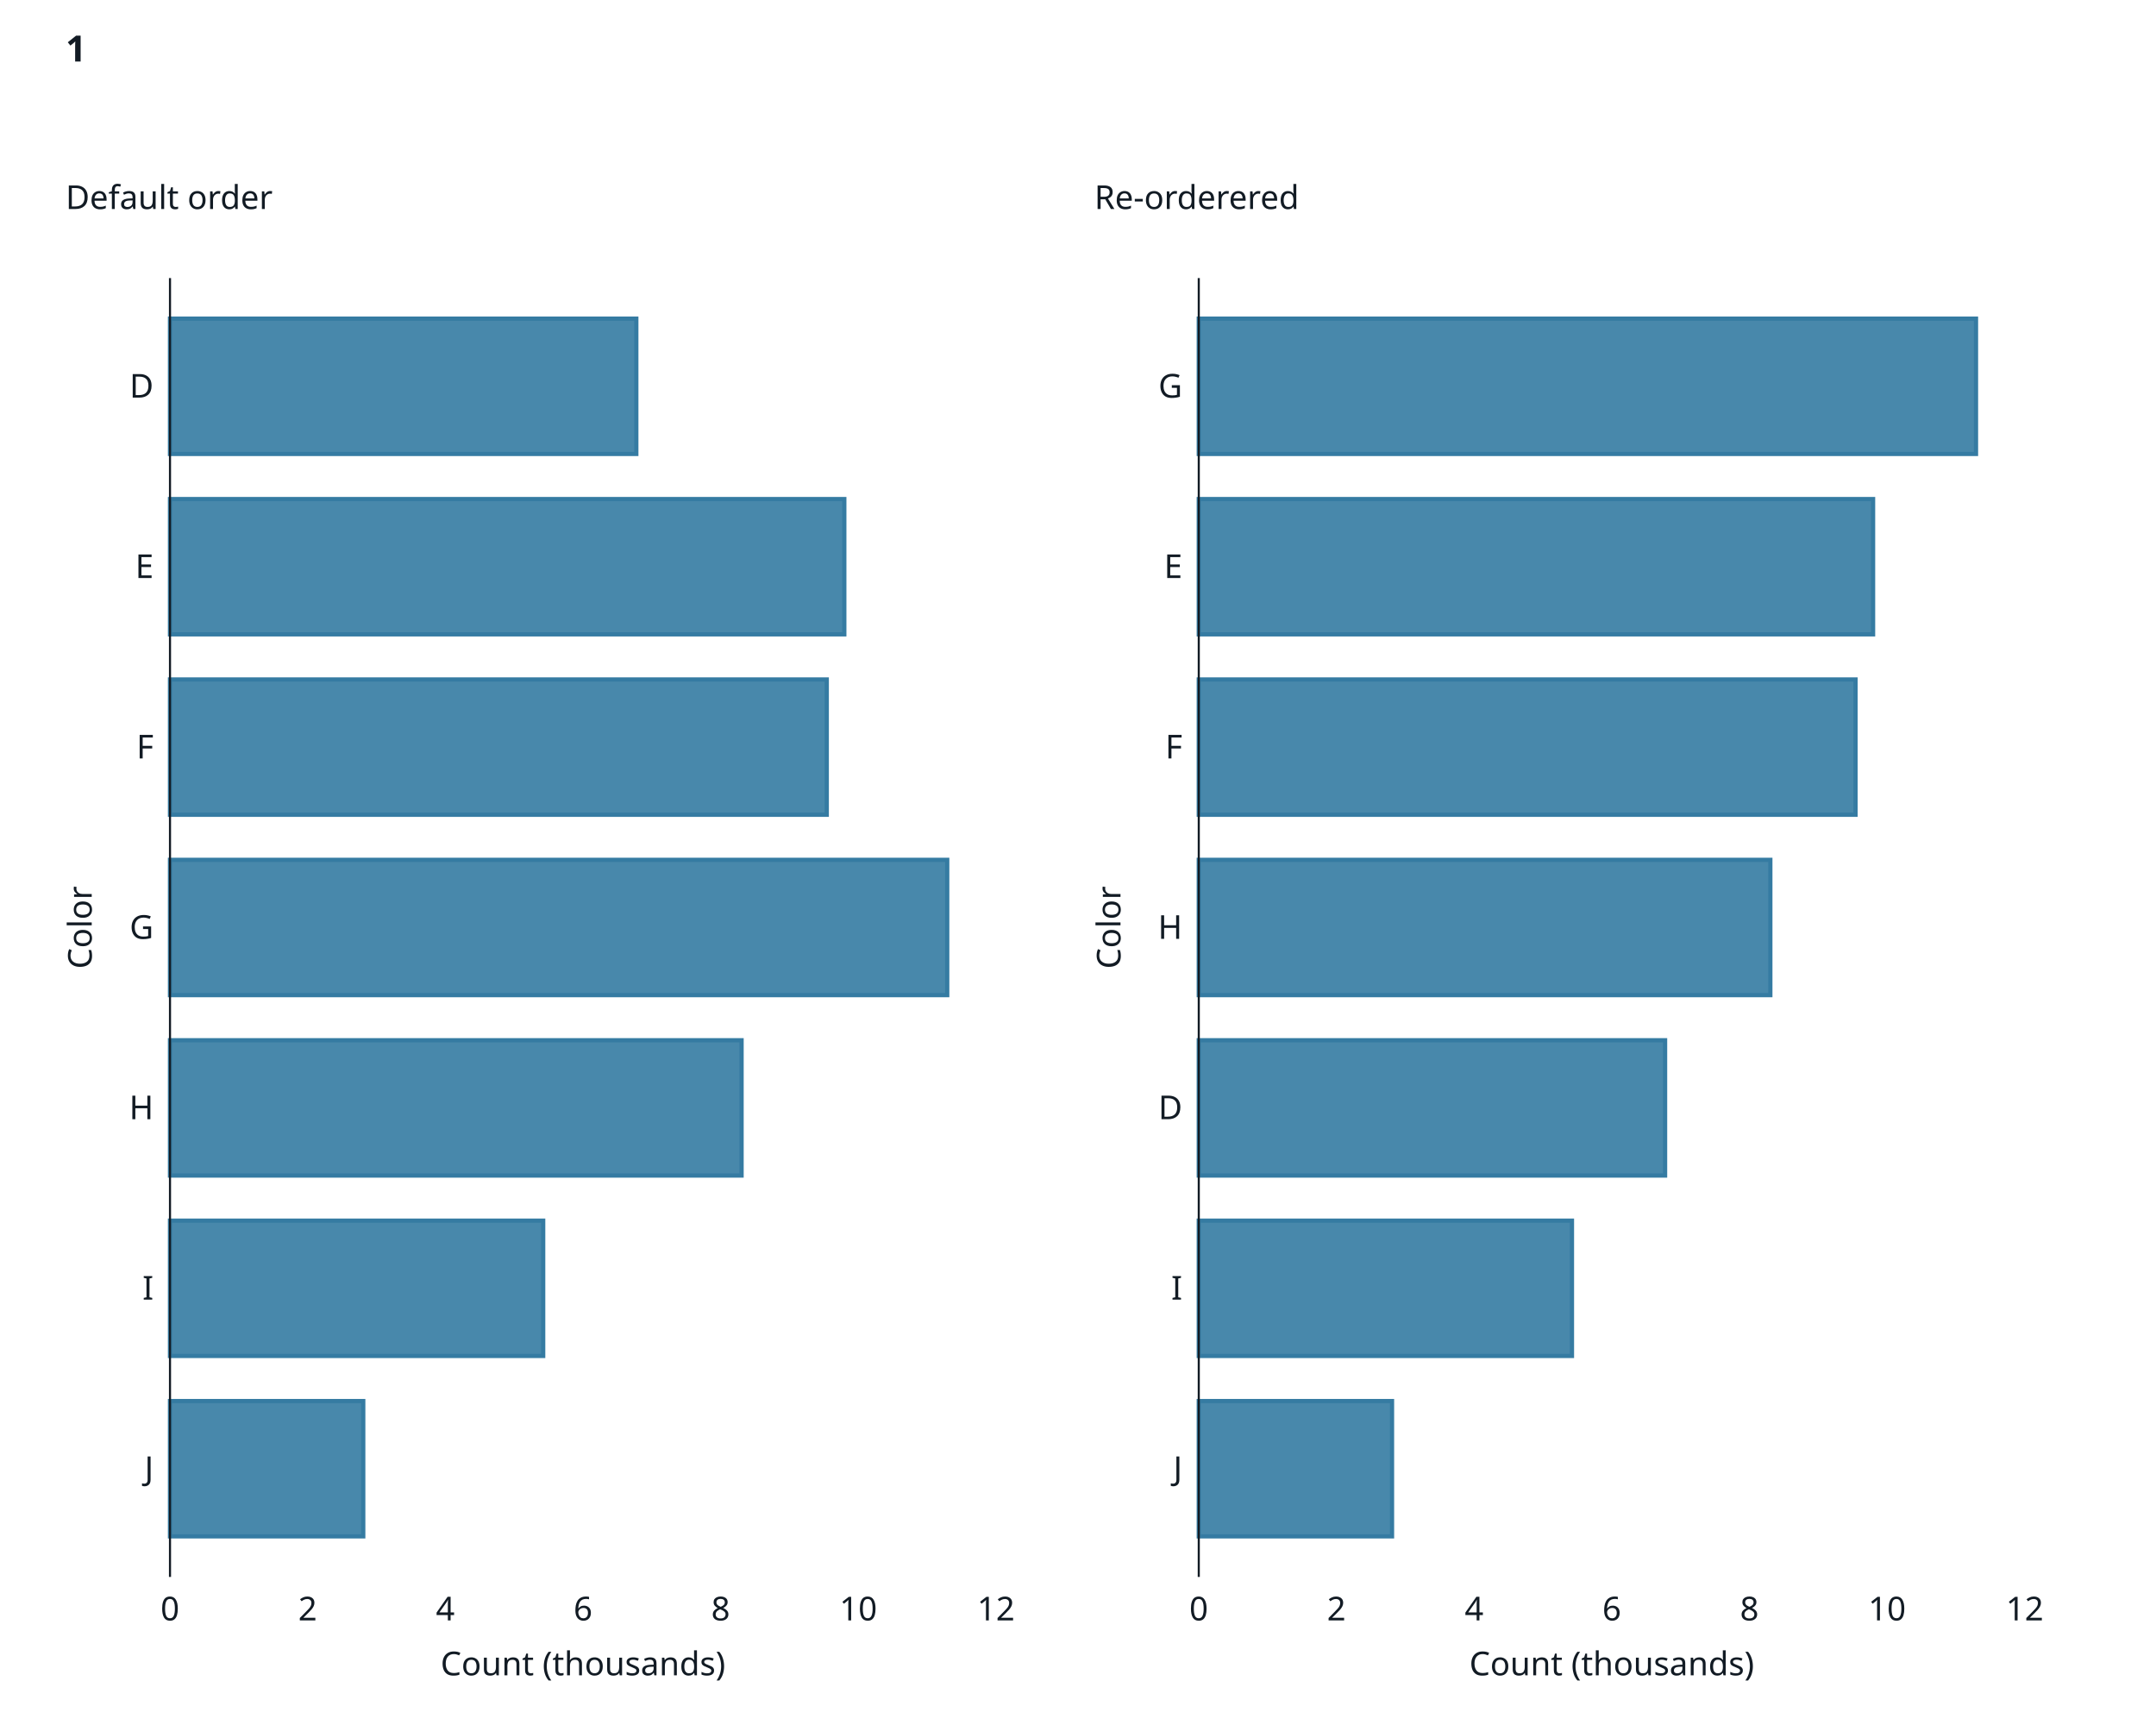
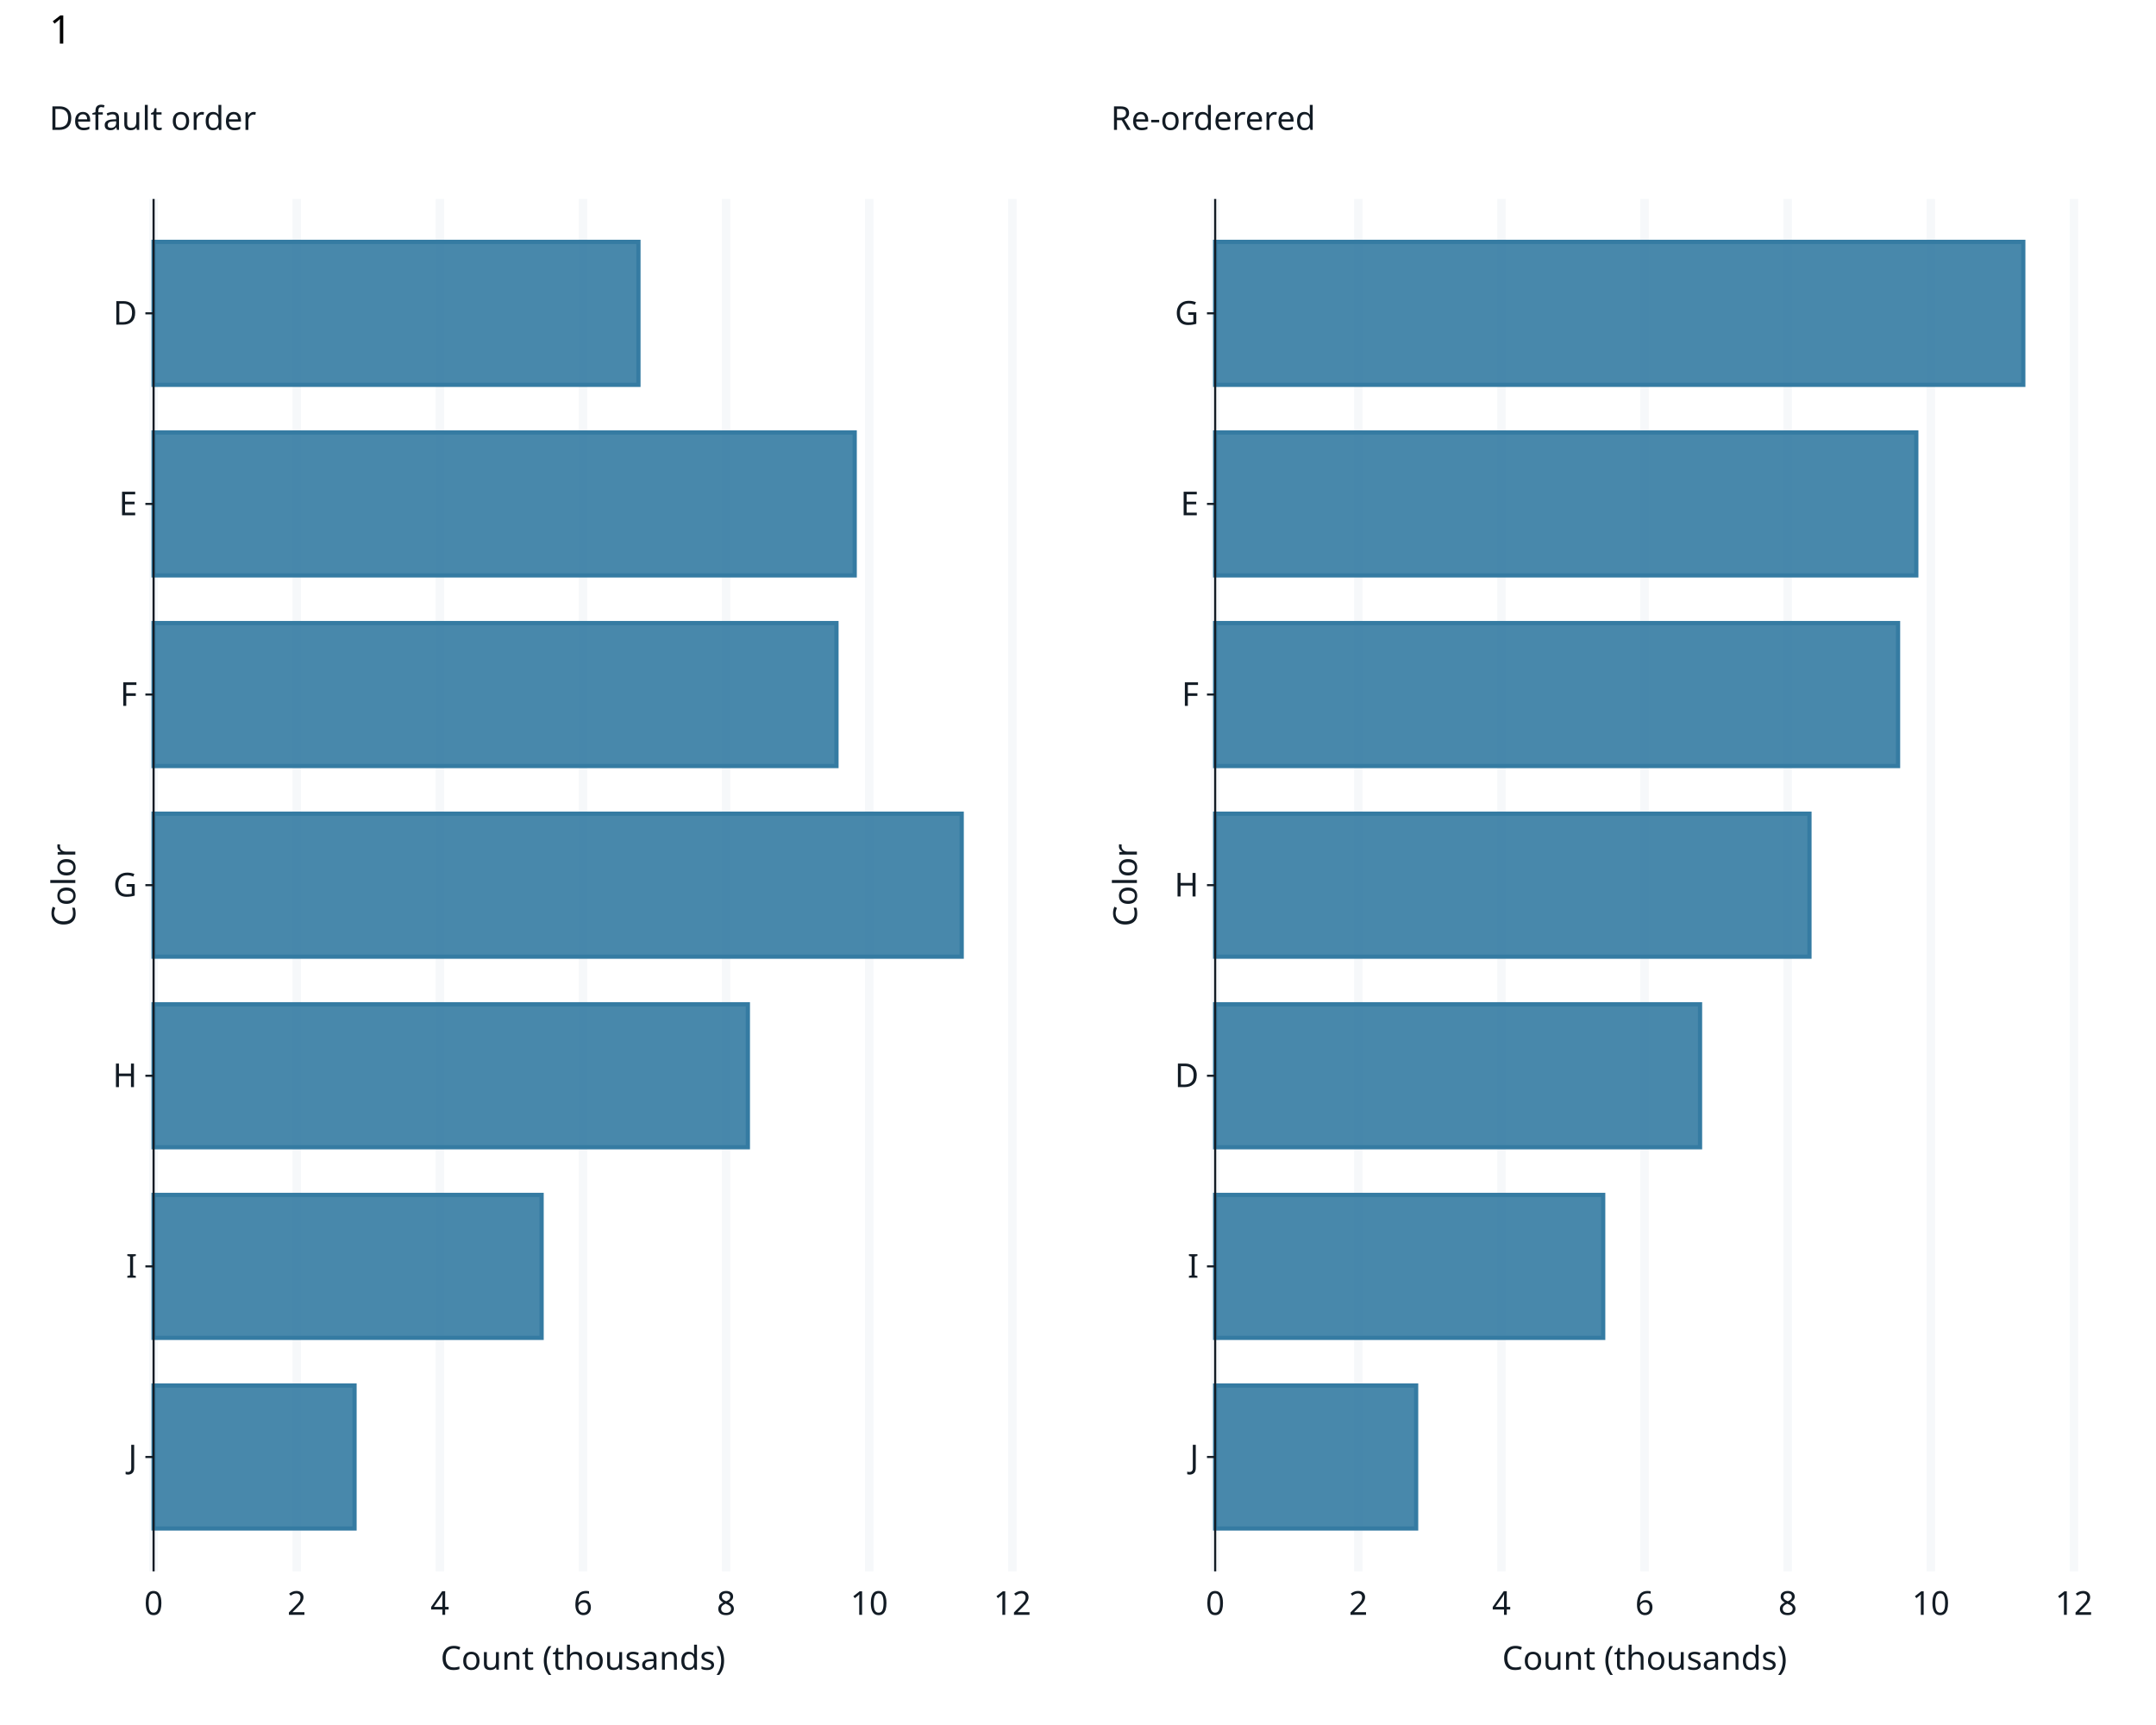
<svg xmlns="http://www.w3.org/2000/svg" class="svglite" data-engine-version="2.0" width="720.00pt" height="576.00pt" viewBox="0 0 720.00 576.00">
  <defs>
    <style type="text/css">
    .svglite line, .svglite polyline, .svglite polygon, .svglite path, .svglite rect, .svglite circle {
      fill: none;
      stroke: #000000;
      stroke-linecap: round;
      stroke-linejoin: round;
      stroke-miterlimit: 10.00;
    }
  </style>
  </defs>
  <rect width="100%" height="100%" style="stroke: none; fill: #FFFFFF;" />
  <defs>
    <clipPath id="cpMC4wMHw3MjAuMDB8MC4wMHw1NzYuMDA=">
      <rect x="0.00" y="0.00" width="720.00" height="576.00" />
    </clipPath>
  </defs>
  <g clip-path="url(#cpMC4wMHw3MjAuMDB8MC4wMHw1NzYuMDA=)">
    <rect x="0" y="0.00" width="720.00" height="576.00" style="stroke-width: 1.07; stroke: #FFFFFF; fill: #FFFFFF;" />
  </g>
  <defs>
-     <clipPath id="cpNTYuNzd8Njc2LjE2fDkyLjg1fDUyNi41Ng==">
-       <rect x="56.77" y="92.85" width="619.39" height="433.71" />
+     <clipPath id="cpNTEuMjl8NjkyLjYwfDY2LjQ0fDUyNC42OQ==">
+       <rect x="51.29" y="66.44" width="641.31" height="458.26" />
    </clipPath>
  </defs>
-   <g clip-path="url(#cpNTYuNzd8Njc2LjE2fDkyLjg1fDUyNi41Ng==)">
+   <g clip-path="url(#cpNTEuMjl8NjkyLjYwfDY2LjQ0fDUyNC42OQ==)">
</g>
  <g clip-path="url(#cpMC4wMHw3MjAuMDB8MC4wMHw1NzYuMDA=)">
</g>
  <defs>
-     <clipPath id="cpMTAuOTZ8MzU0LjUyfDQ5LjIwfDU3Mi4zOA==">
-       <rect x="10.96" y="49.20" width="343.56" height="523.19" />
+     <clipPath id="cpNS40OHwzNjAuMDB8MjIuNzh8NTcwLjUy">
+       <rect x="5.48" y="22.78" width="354.52" height="547.74" />
    </clipPath>
  </defs>
-   <g clip-path="url(#cpMTAuOTZ8MzU0LjUyfDQ5LjIwfDU3Mi4zOA==)">
-     <rect x="10.96" y="49.20" width="343.56" height="523.19" style="stroke-width: 1.07; stroke: #FFFFFF; fill: #FFFFFF;" />
+   <g clip-path="url(#cpNS40OHwzNjAuMDB8MjIuNzh8NTcwLjUy)">
+     <rect x="5.48" y="22.78" width="354.52" height="547.74" style="stroke-width: 1.07; stroke: #FFFFFF; fill: #FFFFFF;" />
  </g>
  <g clip-path="url(#cpMC4wMHw3MjAuMDB8MC4wMHw1NzYuMDA=)">
-     <rect x="56.77" y="92.85" width="275.83" height="433.71" style="stroke-width: 1.07; stroke: #FFFFFF; fill: #FFFFFF;" />
-     <rect x="56.77" y="106.40" width="155.73" height="45.18" style="stroke-width: 1.41; stroke: #357BA2; stroke-linecap: butt; stroke-linejoin: miter; fill: #357BA2; fill-opacity: 0.90;" />
-     <rect x="56.77" y="166.64" width="225.19" height="45.18" style="stroke-width: 1.41; stroke: #357BA2; stroke-linecap: butt; stroke-linejoin: miter; fill: #357BA2; fill-opacity: 0.90;" />
-     <rect x="56.77" y="226.88" width="219.33" height="45.18" style="stroke-width: 1.41; stroke: #357BA2; stroke-linecap: butt; stroke-linejoin: miter; fill: #357BA2; fill-opacity: 0.90;" />
-     <rect x="56.77" y="287.11" width="259.56" height="45.18" style="stroke-width: 1.41; stroke: #357BA2; stroke-linecap: butt; stroke-linejoin: miter; fill: #357BA2; fill-opacity: 0.90;" />
-     <rect x="56.77" y="347.35" width="190.88" height="45.18" style="stroke-width: 1.41; stroke: #357BA2; stroke-linecap: butt; stroke-linejoin: miter; fill: #357BA2; fill-opacity: 0.90;" />
-     <rect x="56.77" y="407.59" width="124.63" height="45.18" style="stroke-width: 1.41; stroke: #357BA2; stroke-linecap: butt; stroke-linejoin: miter; fill: #357BA2; fill-opacity: 0.90;" />
-     <rect x="56.77" y="467.83" width="64.54" height="45.18" style="stroke-width: 1.41; stroke: #357BA2; stroke-linecap: butt; stroke-linejoin: miter; fill: #357BA2; fill-opacity: 0.90;" />
-     <polyline points="56.77,526.56 56.77,92.85 " style="stroke-width: 0.70; stroke: #121B24; stroke-linecap: butt;" />
-     <text x="51.29" y="494.20" text-anchor="end" style="font-size: 11.00px; fill: #121B24; font-family: sans;" textLength="5.50px" lengthAdjust="spacingAndGlyphs">J</text>
-     <text x="51.29" y="433.96" text-anchor="end" style="font-size: 11.00px; fill: #121B24; font-family: sans;" textLength="3.06px" lengthAdjust="spacingAndGlyphs">I</text>
-     <text x="51.29" y="373.72" text-anchor="end" style="font-size: 11.00px; fill: #121B24; font-family: sans;" textLength="7.95px" lengthAdjust="spacingAndGlyphs">H</text>
-     <text x="51.29" y="313.49" text-anchor="end" style="font-size: 11.00px; fill: #121B24; font-family: sans;" textLength="8.56px" lengthAdjust="spacingAndGlyphs">G</text>
-     <text x="51.29" y="253.25" text-anchor="end" style="font-size: 11.00px; fill: #121B24; font-family: sans;" textLength="6.72px" lengthAdjust="spacingAndGlyphs">F</text>
-     <text x="51.29" y="193.01" text-anchor="end" style="font-size: 11.00px; fill: #121B24; font-family: sans;" textLength="7.34px" lengthAdjust="spacingAndGlyphs">E</text>
-     <text x="51.29" y="132.77" text-anchor="end" style="font-size: 11.00px; fill: #121B24; font-family: sans;" textLength="7.95px" lengthAdjust="spacingAndGlyphs">D</text>
-     <text x="56.77" y="541.07" text-anchor="middle" style="font-size: 11.00px; fill: #121B24; font-family: sans;" textLength="6.12px" lengthAdjust="spacingAndGlyphs">0</text>
-     <text x="102.74" y="541.07" text-anchor="middle" style="font-size: 11.00px; fill: #121B24; font-family: sans;" textLength="6.12px" lengthAdjust="spacingAndGlyphs">2</text>
-     <text x="148.71" y="541.07" text-anchor="middle" style="font-size: 11.00px; fill: #121B24; font-family: sans;" textLength="6.12px" lengthAdjust="spacingAndGlyphs">4</text>
-     <text x="194.69" y="541.07" text-anchor="middle" style="font-size: 11.00px; fill: #121B24; font-family: sans;" textLength="6.12px" lengthAdjust="spacingAndGlyphs">6</text>
-     <text x="240.66" y="541.07" text-anchor="middle" style="font-size: 11.00px; fill: #121B24; font-family: sans;" textLength="6.12px" lengthAdjust="spacingAndGlyphs">8</text>
-     <text x="286.63" y="541.07" text-anchor="middle" style="font-size: 11.00px; fill: #121B24; font-family: sans;" textLength="12.24px" lengthAdjust="spacingAndGlyphs">10</text>
-     <text x="332.60" y="541.07" text-anchor="middle" style="font-size: 11.00px; fill: #121B24; font-family: sans;" textLength="12.24px" lengthAdjust="spacingAndGlyphs">12</text>
-     <text x="194.69" y="559.41" text-anchor="middle" style="font-size: 11.00px; fill: #121B24; font-family: sans;" textLength="90.51px" lengthAdjust="spacingAndGlyphs">Count (thousands)</text>
-     <text transform="translate(30.63,309.70) rotate(-90)" text-anchor="middle" style="font-size: 11.00px; fill: #121B24; font-family: sans;" textLength="26.29px" lengthAdjust="spacingAndGlyphs">Color</text>
-     <text x="21.92" y="57.91" style="font-size: 11.00px; fill: #121B24; font-family: sans;" textLength="0.00px" lengthAdjust="spacingAndGlyphs" />
-     <text x="21.92" y="69.79" style="font-size: 11.00px; fill: #121B24; font-family: sans;" textLength="63.59px" lengthAdjust="spacingAndGlyphs">Default order</text>
+     <rect x="51.29" y="66.44" width="286.79" height="458.26" style="stroke-width: 1.07; stroke: #FFFFFF; fill: #FFFFFF;" />
+     <polyline points="51.29,524.69 51.29,66.44 " style="stroke-width: 2.84; stroke: #F6F8FA; stroke-linecap: butt;" />
+     <polyline points="99.09,524.69 99.09,66.44 " style="stroke-width: 2.84; stroke: #F6F8FA; stroke-linecap: butt;" />
+     <polyline points="146.89,524.69 146.89,66.44 " style="stroke-width: 2.84; stroke: #F6F8FA; stroke-linecap: butt;" />
+     <polyline points="194.69,524.69 194.69,66.44 " style="stroke-width: 2.84; stroke: #F6F8FA; stroke-linecap: butt;" />
+     <polyline points="242.49,524.69 242.49,66.44 " style="stroke-width: 2.84; stroke: #F6F8FA; stroke-linecap: butt;" />
+     <polyline points="290.28,524.69 290.28,66.44 " style="stroke-width: 2.84; stroke: #F6F8FA; stroke-linecap: butt;" />
+     <polyline points="338.08,524.69 338.08,66.44 " style="stroke-width: 2.84; stroke: #F6F8FA; stroke-linecap: butt;" />
+     <rect x="51.29" y="80.76" width="161.92" height="47.74" style="stroke-width: 1.41; stroke: #357BA2; stroke-linecap: butt; stroke-linejoin: miter; fill: #357BA2; fill-opacity: 0.90;" />
+     <rect x="51.29" y="144.40" width="234.14" height="47.74" style="stroke-width: 1.41; stroke: #357BA2; stroke-linecap: butt; stroke-linejoin: miter; fill: #357BA2; fill-opacity: 0.90;" />
+     <rect x="51.29" y="208.05" width="228.05" height="47.74" style="stroke-width: 1.41; stroke: #357BA2; stroke-linecap: butt; stroke-linejoin: miter; fill: #357BA2; fill-opacity: 0.90;" />
+     <rect x="51.29" y="271.70" width="269.87" height="47.74" style="stroke-width: 1.41; stroke: #357BA2; stroke-linecap: butt; stroke-linejoin: miter; fill: #357BA2; fill-opacity: 0.90;" />
+     <rect x="51.29" y="335.34" width="198.46" height="47.74" style="stroke-width: 1.41; stroke: #357BA2; stroke-linecap: butt; stroke-linejoin: miter; fill: #357BA2; fill-opacity: 0.90;" />
+     <rect x="51.29" y="398.99" width="129.58" height="47.74" style="stroke-width: 1.41; stroke: #357BA2; stroke-linecap: butt; stroke-linejoin: miter; fill: #357BA2; fill-opacity: 0.90;" />
+     <rect x="51.29" y="462.64" width="67.11" height="47.74" style="stroke-width: 1.41; stroke: #357BA2; stroke-linecap: butt; stroke-linejoin: miter; fill: #357BA2; fill-opacity: 0.90;" />
+     <polyline points="51.29,524.69 51.29,66.44 " style="stroke-width: 0.70; stroke: #121B24; stroke-linecap: butt;" />
+     <text x="45.81" y="490.29" text-anchor="end" style="font-size: 11.00px; fill: #121B24; font-family: sans;" textLength="5.50px" lengthAdjust="spacingAndGlyphs">J</text>
+     <text x="45.81" y="426.64" text-anchor="end" style="font-size: 11.00px; fill: #121B24; font-family: sans;" textLength="3.06px" lengthAdjust="spacingAndGlyphs">I</text>
+     <text x="45.81" y="363.00" text-anchor="end" style="font-size: 11.00px; fill: #121B24; font-family: sans;" textLength="7.95px" lengthAdjust="spacingAndGlyphs">H</text>
+     <text x="45.81" y="299.35" text-anchor="end" style="font-size: 11.00px; fill: #121B24; font-family: sans;" textLength="8.56px" lengthAdjust="spacingAndGlyphs">G</text>
+     <text x="45.81" y="235.70" text-anchor="end" style="font-size: 11.00px; fill: #121B24; font-family: sans;" textLength="6.72px" lengthAdjust="spacingAndGlyphs">F</text>
+     <text x="45.81" y="172.06" text-anchor="end" style="font-size: 11.00px; fill: #121B24; font-family: sans;" textLength="7.34px" lengthAdjust="spacingAndGlyphs">E</text>
+     <text x="45.81" y="108.41" text-anchor="end" style="font-size: 11.00px; fill: #121B24; font-family: sans;" textLength="7.95px" lengthAdjust="spacingAndGlyphs">D</text>
+     <polyline points="48.55,486.51 51.29,486.51 " style="stroke-width: 0.70; stroke: #121B24; stroke-linecap: butt;" />
+     <polyline points="48.55,422.86 51.29,422.86 " style="stroke-width: 0.70; stroke: #121B24; stroke-linecap: butt;" />
+     <polyline points="48.55,359.21 51.29,359.21 " style="stroke-width: 0.70; stroke: #121B24; stroke-linecap: butt;" />
+     <polyline points="48.55,295.56 51.29,295.56 " style="stroke-width: 0.70; stroke: #121B24; stroke-linecap: butt;" />
+     <polyline points="48.55,231.92 51.29,231.92 " style="stroke-width: 0.70; stroke: #121B24; stroke-linecap: butt;" />
+     <polyline points="48.55,168.27 51.29,168.27 " style="stroke-width: 0.70; stroke: #121B24; stroke-linecap: butt;" />
+     <polyline points="48.55,104.62 51.29,104.62 " style="stroke-width: 0.70; stroke: #121B24; stroke-linecap: butt;" />
+     <text x="51.29" y="539.21" text-anchor="middle" style="font-size: 11.00px; fill: #121B24; font-family: sans;" textLength="6.12px" lengthAdjust="spacingAndGlyphs">0</text>
+     <text x="99.09" y="539.21" text-anchor="middle" style="font-size: 11.00px; fill: #121B24; font-family: sans;" textLength="6.12px" lengthAdjust="spacingAndGlyphs">2</text>
+     <text x="146.89" y="539.21" text-anchor="middle" style="font-size: 11.00px; fill: #121B24; font-family: sans;" textLength="6.12px" lengthAdjust="spacingAndGlyphs">4</text>
+     <text x="194.69" y="539.21" text-anchor="middle" style="font-size: 11.00px; fill: #121B24; font-family: sans;" textLength="6.12px" lengthAdjust="spacingAndGlyphs">6</text>
+     <text x="242.49" y="539.21" text-anchor="middle" style="font-size: 11.00px; fill: #121B24; font-family: sans;" textLength="6.12px" lengthAdjust="spacingAndGlyphs">8</text>
+     <text x="290.28" y="539.21" text-anchor="middle" style="font-size: 11.00px; fill: #121B24; font-family: sans;" textLength="12.24px" lengthAdjust="spacingAndGlyphs">10</text>
+     <text x="338.08" y="539.21" text-anchor="middle" style="font-size: 11.00px; fill: #121B24; font-family: sans;" textLength="12.24px" lengthAdjust="spacingAndGlyphs">12</text>
+     <text x="194.69" y="557.54" text-anchor="middle" style="font-size: 11.00px; fill: #121B24; font-family: sans;" textLength="90.51px" lengthAdjust="spacingAndGlyphs">Count (thousands)</text>
+     <text transform="translate(25.15,295.56) rotate(-90)" text-anchor="middle" style="font-size: 11.00px; fill: #121B24; font-family: sans;" textLength="26.29px" lengthAdjust="spacingAndGlyphs">Color</text>
+     <text x="16.44" y="31.50" style="font-size: 11.00px; fill: #121B24; font-family: sans;" textLength="0.00px" lengthAdjust="spacingAndGlyphs" />
+     <text x="16.44" y="43.38" style="font-size: 11.00px; fill: #121B24; font-family: sans;" textLength="63.59px" lengthAdjust="spacingAndGlyphs">Default order</text>
  </g>
  <defs>
-     <clipPath id="cpMzU0LjUyfDY5OC4wOHw0OS4yMHw1NzIuMzg=">
-       <rect x="354.52" y="49.20" width="343.56" height="523.19" />
+     <clipPath id="cpMzYwLjAwfDcxNC41MnwyMi43OHw1NzAuNTI=">
+       <rect x="360.00" y="22.78" width="354.52" height="547.74" />
    </clipPath>
  </defs>
-   <g clip-path="url(#cpMzU0LjUyfDY5OC4wOHw0OS4yMHw1NzIuMzg=)">
-     <rect x="354.52" y="49.20" width="343.56" height="523.19" style="stroke-width: 1.07; stroke: #FFFFFF; fill: #FFFFFF;" />
+   <g clip-path="url(#cpMzYwLjAwfDcxNC41MnwyMi43OHw1NzAuNTI=)">
+     <rect x="360.00" y="22.78" width="354.52" height="547.74" style="stroke-width: 1.07; stroke: #FFFFFF; fill: #FFFFFF;" />
  </g>
  <g clip-path="url(#cpMC4wMHw3MjAuMDB8MC4wMHw1NzYuMDA=)">
-     <rect x="400.33" y="92.85" width="275.83" height="433.71" style="stroke-width: 1.07; stroke: #FFFFFF; fill: #FFFFFF;" />
-     <rect x="400.33" y="347.35" width="155.73" height="45.18" style="stroke-width: 1.41; stroke: #357BA2; stroke-linecap: butt; stroke-linejoin: miter; fill: #357BA2; fill-opacity: 0.90;" />
-     <rect x="400.33" y="166.64" width="225.19" height="45.18" style="stroke-width: 1.41; stroke: #357BA2; stroke-linecap: butt; stroke-linejoin: miter; fill: #357BA2; fill-opacity: 0.90;" />
-     <rect x="400.33" y="226.88" width="219.33" height="45.18" style="stroke-width: 1.41; stroke: #357BA2; stroke-linecap: butt; stroke-linejoin: miter; fill: #357BA2; fill-opacity: 0.90;" />
-     <rect x="400.33" y="106.40" width="259.56" height="45.18" style="stroke-width: 1.41; stroke: #357BA2; stroke-linecap: butt; stroke-linejoin: miter; fill: #357BA2; fill-opacity: 0.90;" />
-     <rect x="400.33" y="287.11" width="190.88" height="45.18" style="stroke-width: 1.41; stroke: #357BA2; stroke-linecap: butt; stroke-linejoin: miter; fill: #357BA2; fill-opacity: 0.90;" />
-     <rect x="400.33" y="407.59" width="124.63" height="45.18" style="stroke-width: 1.41; stroke: #357BA2; stroke-linecap: butt; stroke-linejoin: miter; fill: #357BA2; fill-opacity: 0.90;" />
-     <rect x="400.33" y="467.83" width="64.54" height="45.18" style="stroke-width: 1.41; stroke: #357BA2; stroke-linecap: butt; stroke-linejoin: miter; fill: #357BA2; fill-opacity: 0.90;" />
-     <polyline points="400.33,526.56 400.33,92.85 " style="stroke-width: 0.70; stroke: #121B24; stroke-linecap: butt;" />
-     <text x="394.85" y="494.20" text-anchor="end" style="font-size: 11.00px; fill: #121B24; font-family: sans;" textLength="5.50px" lengthAdjust="spacingAndGlyphs">J</text>
-     <text x="394.85" y="433.96" text-anchor="end" style="font-size: 11.00px; fill: #121B24; font-family: sans;" textLength="3.06px" lengthAdjust="spacingAndGlyphs">I</text>
-     <text x="394.85" y="373.72" text-anchor="end" style="font-size: 11.00px; fill: #121B24; font-family: sans;" textLength="7.95px" lengthAdjust="spacingAndGlyphs">D</text>
-     <text x="394.85" y="313.49" text-anchor="end" style="font-size: 11.00px; fill: #121B24; font-family: sans;" textLength="7.95px" lengthAdjust="spacingAndGlyphs">H</text>
-     <text x="394.85" y="253.25" text-anchor="end" style="font-size: 11.00px; fill: #121B24; font-family: sans;" textLength="6.72px" lengthAdjust="spacingAndGlyphs">F</text>
-     <text x="394.85" y="193.01" text-anchor="end" style="font-size: 11.00px; fill: #121B24; font-family: sans;" textLength="7.34px" lengthAdjust="spacingAndGlyphs">E</text>
-     <text x="394.85" y="132.77" text-anchor="end" style="font-size: 11.00px; fill: #121B24; font-family: sans;" textLength="8.56px" lengthAdjust="spacingAndGlyphs">G</text>
-     <text x="400.33" y="541.07" text-anchor="middle" style="font-size: 11.00px; fill: #121B24; font-family: sans;" textLength="6.12px" lengthAdjust="spacingAndGlyphs">0</text>
-     <text x="446.30" y="541.07" text-anchor="middle" style="font-size: 11.00px; fill: #121B24; font-family: sans;" textLength="6.12px" lengthAdjust="spacingAndGlyphs">2</text>
-     <text x="492.28" y="541.07" text-anchor="middle" style="font-size: 11.00px; fill: #121B24; font-family: sans;" textLength="6.12px" lengthAdjust="spacingAndGlyphs">4</text>
-     <text x="538.25" y="541.07" text-anchor="middle" style="font-size: 11.00px; fill: #121B24; font-family: sans;" textLength="6.12px" lengthAdjust="spacingAndGlyphs">6</text>
-     <text x="584.22" y="541.07" text-anchor="middle" style="font-size: 11.00px; fill: #121B24; font-family: sans;" textLength="6.12px" lengthAdjust="spacingAndGlyphs">8</text>
-     <text x="630.19" y="541.07" text-anchor="middle" style="font-size: 11.00px; fill: #121B24; font-family: sans;" textLength="12.24px" lengthAdjust="spacingAndGlyphs">10</text>
-     <text x="676.16" y="541.07" text-anchor="middle" style="font-size: 11.00px; fill: #121B24; font-family: sans;" textLength="12.24px" lengthAdjust="spacingAndGlyphs">12</text>
-     <text x="538.25" y="559.41" text-anchor="middle" style="font-size: 11.00px; fill: #121B24; font-family: sans;" textLength="90.51px" lengthAdjust="spacingAndGlyphs">Count (thousands)</text>
-     <text transform="translate(374.19,309.70) rotate(-90)" text-anchor="middle" style="font-size: 11.00px; fill: #121B24; font-family: sans;" textLength="26.29px" lengthAdjust="spacingAndGlyphs">Color</text>
-     <text x="365.48" y="57.91" style="font-size: 11.00px; fill: #121B24; font-family: sans;" textLength="0.00px" lengthAdjust="spacingAndGlyphs" />
-     <text x="365.48" y="69.79" style="font-size: 11.00px; fill: #121B24; font-family: sans;" textLength="65.43px" lengthAdjust="spacingAndGlyphs">Re-orderered</text>
-     <text x="21.92" y="20.54" style="font-size: 12.10px; font-weight: bold; fill: #121B24; font-family: sans;" textLength="6.73px" lengthAdjust="spacingAndGlyphs">1</text>
+     <rect x="405.81" y="66.44" width="286.79" height="458.26" style="stroke-width: 1.07; stroke: #FFFFFF; fill: #FFFFFF;" />
+     <polyline points="405.81,524.69 405.81,66.44 " style="stroke-width: 2.84; stroke: #F6F8FA; stroke-linecap: butt;" />
+     <polyline points="453.61,524.69 453.61,66.44 " style="stroke-width: 2.84; stroke: #F6F8FA; stroke-linecap: butt;" />
+     <polyline points="501.41,524.69 501.41,66.44 " style="stroke-width: 2.84; stroke: #F6F8FA; stroke-linecap: butt;" />
+     <polyline points="549.21,524.69 549.21,66.44 " style="stroke-width: 2.84; stroke: #F6F8FA; stroke-linecap: butt;" />
+     <polyline points="597.01,524.69 597.01,66.44 " style="stroke-width: 2.84; stroke: #F6F8FA; stroke-linecap: butt;" />
+     <polyline points="644.80,524.69 644.80,66.44 " style="stroke-width: 2.84; stroke: #F6F8FA; stroke-linecap: butt;" />
+     <polyline points="692.60,524.69 692.60,66.44 " style="stroke-width: 2.84; stroke: #F6F8FA; stroke-linecap: butt;" />
+     <rect x="405.81" y="335.34" width="161.92" height="47.74" style="stroke-width: 1.41; stroke: #357BA2; stroke-linecap: butt; stroke-linejoin: miter; fill: #357BA2; fill-opacity: 0.90;" />
+     <rect x="405.81" y="144.40" width="234.14" height="47.74" style="stroke-width: 1.41; stroke: #357BA2; stroke-linecap: butt; stroke-linejoin: miter; fill: #357BA2; fill-opacity: 0.90;" />
+     <rect x="405.81" y="208.05" width="228.05" height="47.74" style="stroke-width: 1.41; stroke: #357BA2; stroke-linecap: butt; stroke-linejoin: miter; fill: #357BA2; fill-opacity: 0.90;" />
+     <rect x="405.81" y="80.76" width="269.87" height="47.74" style="stroke-width: 1.41; stroke: #357BA2; stroke-linecap: butt; stroke-linejoin: miter; fill: #357BA2; fill-opacity: 0.90;" />
+     <rect x="405.81" y="271.70" width="198.46" height="47.74" style="stroke-width: 1.41; stroke: #357BA2; stroke-linecap: butt; stroke-linejoin: miter; fill: #357BA2; fill-opacity: 0.90;" />
+     <rect x="405.81" y="398.99" width="129.58" height="47.74" style="stroke-width: 1.41; stroke: #357BA2; stroke-linecap: butt; stroke-linejoin: miter; fill: #357BA2; fill-opacity: 0.90;" />
+     <rect x="405.81" y="462.64" width="67.11" height="47.74" style="stroke-width: 1.41; stroke: #357BA2; stroke-linecap: butt; stroke-linejoin: miter; fill: #357BA2; fill-opacity: 0.90;" />
+     <polyline points="405.81,524.69 405.81,66.44 " style="stroke-width: 0.70; stroke: #121B24; stroke-linecap: butt;" />
+     <text x="400.33" y="490.29" text-anchor="end" style="font-size: 11.00px; fill: #121B24; font-family: sans;" textLength="5.50px" lengthAdjust="spacingAndGlyphs">J</text>
+     <text x="400.33" y="426.64" text-anchor="end" style="font-size: 11.00px; fill: #121B24; font-family: sans;" textLength="3.06px" lengthAdjust="spacingAndGlyphs">I</text>
+     <text x="400.33" y="363.00" text-anchor="end" style="font-size: 11.00px; fill: #121B24; font-family: sans;" textLength="7.95px" lengthAdjust="spacingAndGlyphs">D</text>
+     <text x="400.33" y="299.35" text-anchor="end" style="font-size: 11.00px; fill: #121B24; font-family: sans;" textLength="7.95px" lengthAdjust="spacingAndGlyphs">H</text>
+     <text x="400.33" y="235.70" text-anchor="end" style="font-size: 11.00px; fill: #121B24; font-family: sans;" textLength="6.72px" lengthAdjust="spacingAndGlyphs">F</text>
+     <text x="400.33" y="172.06" text-anchor="end" style="font-size: 11.00px; fill: #121B24; font-family: sans;" textLength="7.34px" lengthAdjust="spacingAndGlyphs">E</text>
+     <text x="400.33" y="108.41" text-anchor="end" style="font-size: 11.00px; fill: #121B24; font-family: sans;" textLength="8.56px" lengthAdjust="spacingAndGlyphs">G</text>
+     <polyline points="403.07,486.51 405.81,486.51 " style="stroke-width: 0.70; stroke: #121B24; stroke-linecap: butt;" />
+     <polyline points="403.07,422.86 405.81,422.86 " style="stroke-width: 0.70; stroke: #121B24; stroke-linecap: butt;" />
+     <polyline points="403.07,359.21 405.81,359.21 " style="stroke-width: 0.70; stroke: #121B24; stroke-linecap: butt;" />
+     <polyline points="403.07,295.56 405.81,295.56 " style="stroke-width: 0.70; stroke: #121B24; stroke-linecap: butt;" />
+     <polyline points="403.07,231.92 405.81,231.92 " style="stroke-width: 0.70; stroke: #121B24; stroke-linecap: butt;" />
+     <polyline points="403.07,168.27 405.81,168.27 " style="stroke-width: 0.70; stroke: #121B24; stroke-linecap: butt;" />
+     <polyline points="403.07,104.62 405.81,104.62 " style="stroke-width: 0.70; stroke: #121B24; stroke-linecap: butt;" />
+     <text x="405.81" y="539.21" text-anchor="middle" style="font-size: 11.00px; fill: #121B24; font-family: sans;" textLength="6.12px" lengthAdjust="spacingAndGlyphs">0</text>
+     <text x="453.61" y="539.21" text-anchor="middle" style="font-size: 11.00px; fill: #121B24; font-family: sans;" textLength="6.12px" lengthAdjust="spacingAndGlyphs">2</text>
+     <text x="501.41" y="539.21" text-anchor="middle" style="font-size: 11.00px; fill: #121B24; font-family: sans;" textLength="6.12px" lengthAdjust="spacingAndGlyphs">4</text>
+     <text x="549.21" y="539.21" text-anchor="middle" style="font-size: 11.00px; fill: #121B24; font-family: sans;" textLength="6.12px" lengthAdjust="spacingAndGlyphs">6</text>
+     <text x="597.01" y="539.21" text-anchor="middle" style="font-size: 11.00px; fill: #121B24; font-family: sans;" textLength="6.12px" lengthAdjust="spacingAndGlyphs">8</text>
+     <text x="644.80" y="539.21" text-anchor="middle" style="font-size: 11.00px; fill: #121B24; font-family: sans;" textLength="12.24px" lengthAdjust="spacingAndGlyphs">10</text>
+     <text x="692.60" y="539.21" text-anchor="middle" style="font-size: 11.00px; fill: #121B24; font-family: sans;" textLength="12.24px" lengthAdjust="spacingAndGlyphs">12</text>
+     <text x="549.21" y="557.54" text-anchor="middle" style="font-size: 11.00px; fill: #121B24; font-family: sans;" textLength="90.51px" lengthAdjust="spacingAndGlyphs">Count (thousands)</text>
+     <text transform="translate(379.67,295.56) rotate(-90)" text-anchor="middle" style="font-size: 11.00px; fill: #121B24; font-family: sans;" textLength="26.29px" lengthAdjust="spacingAndGlyphs">Color</text>
+     <text x="370.96" y="31.50" style="font-size: 11.00px; fill: #121B24; font-family: sans;" textLength="0.00px" lengthAdjust="spacingAndGlyphs" />
+     <text x="370.96" y="43.38" style="font-size: 11.00px; fill: #121B24; font-family: sans;" textLength="65.43px" lengthAdjust="spacingAndGlyphs">Re-orderered</text>
+     <text x="16.44" y="14.56" style="font-size: 13.20px; font-family: sans;" textLength="7.34px" lengthAdjust="spacingAndGlyphs">1</text>
  </g>
</svg>
